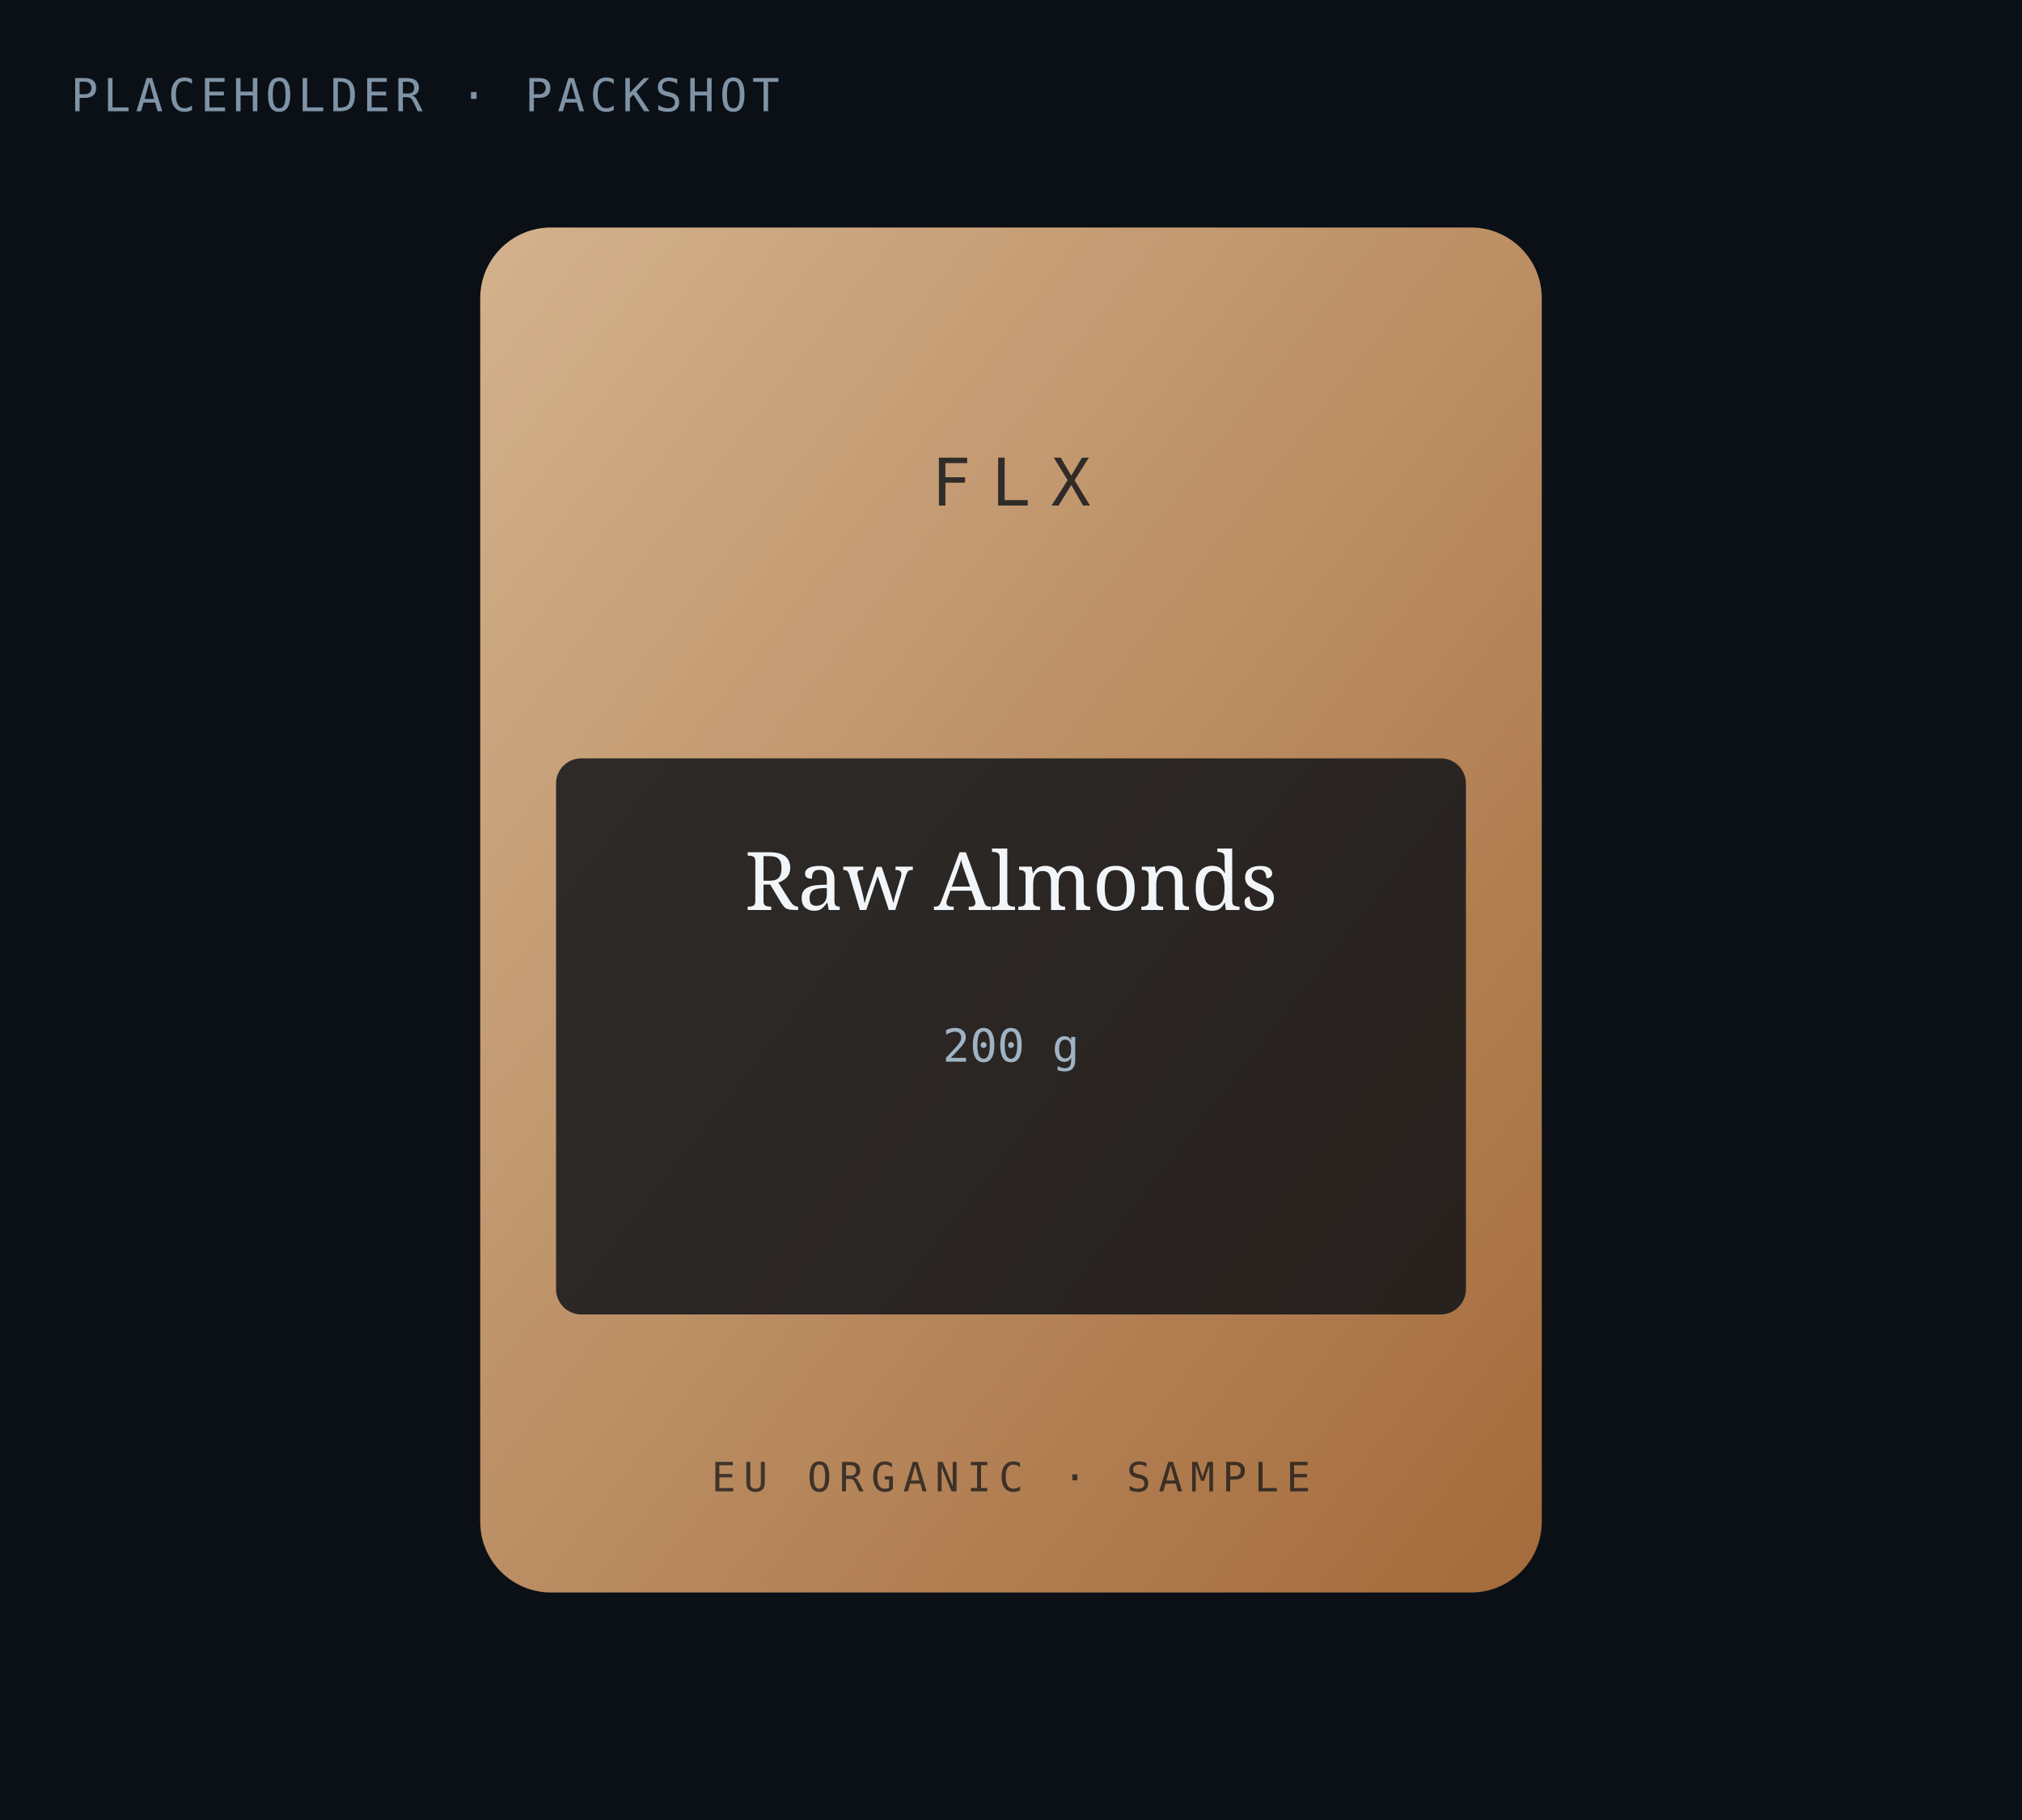
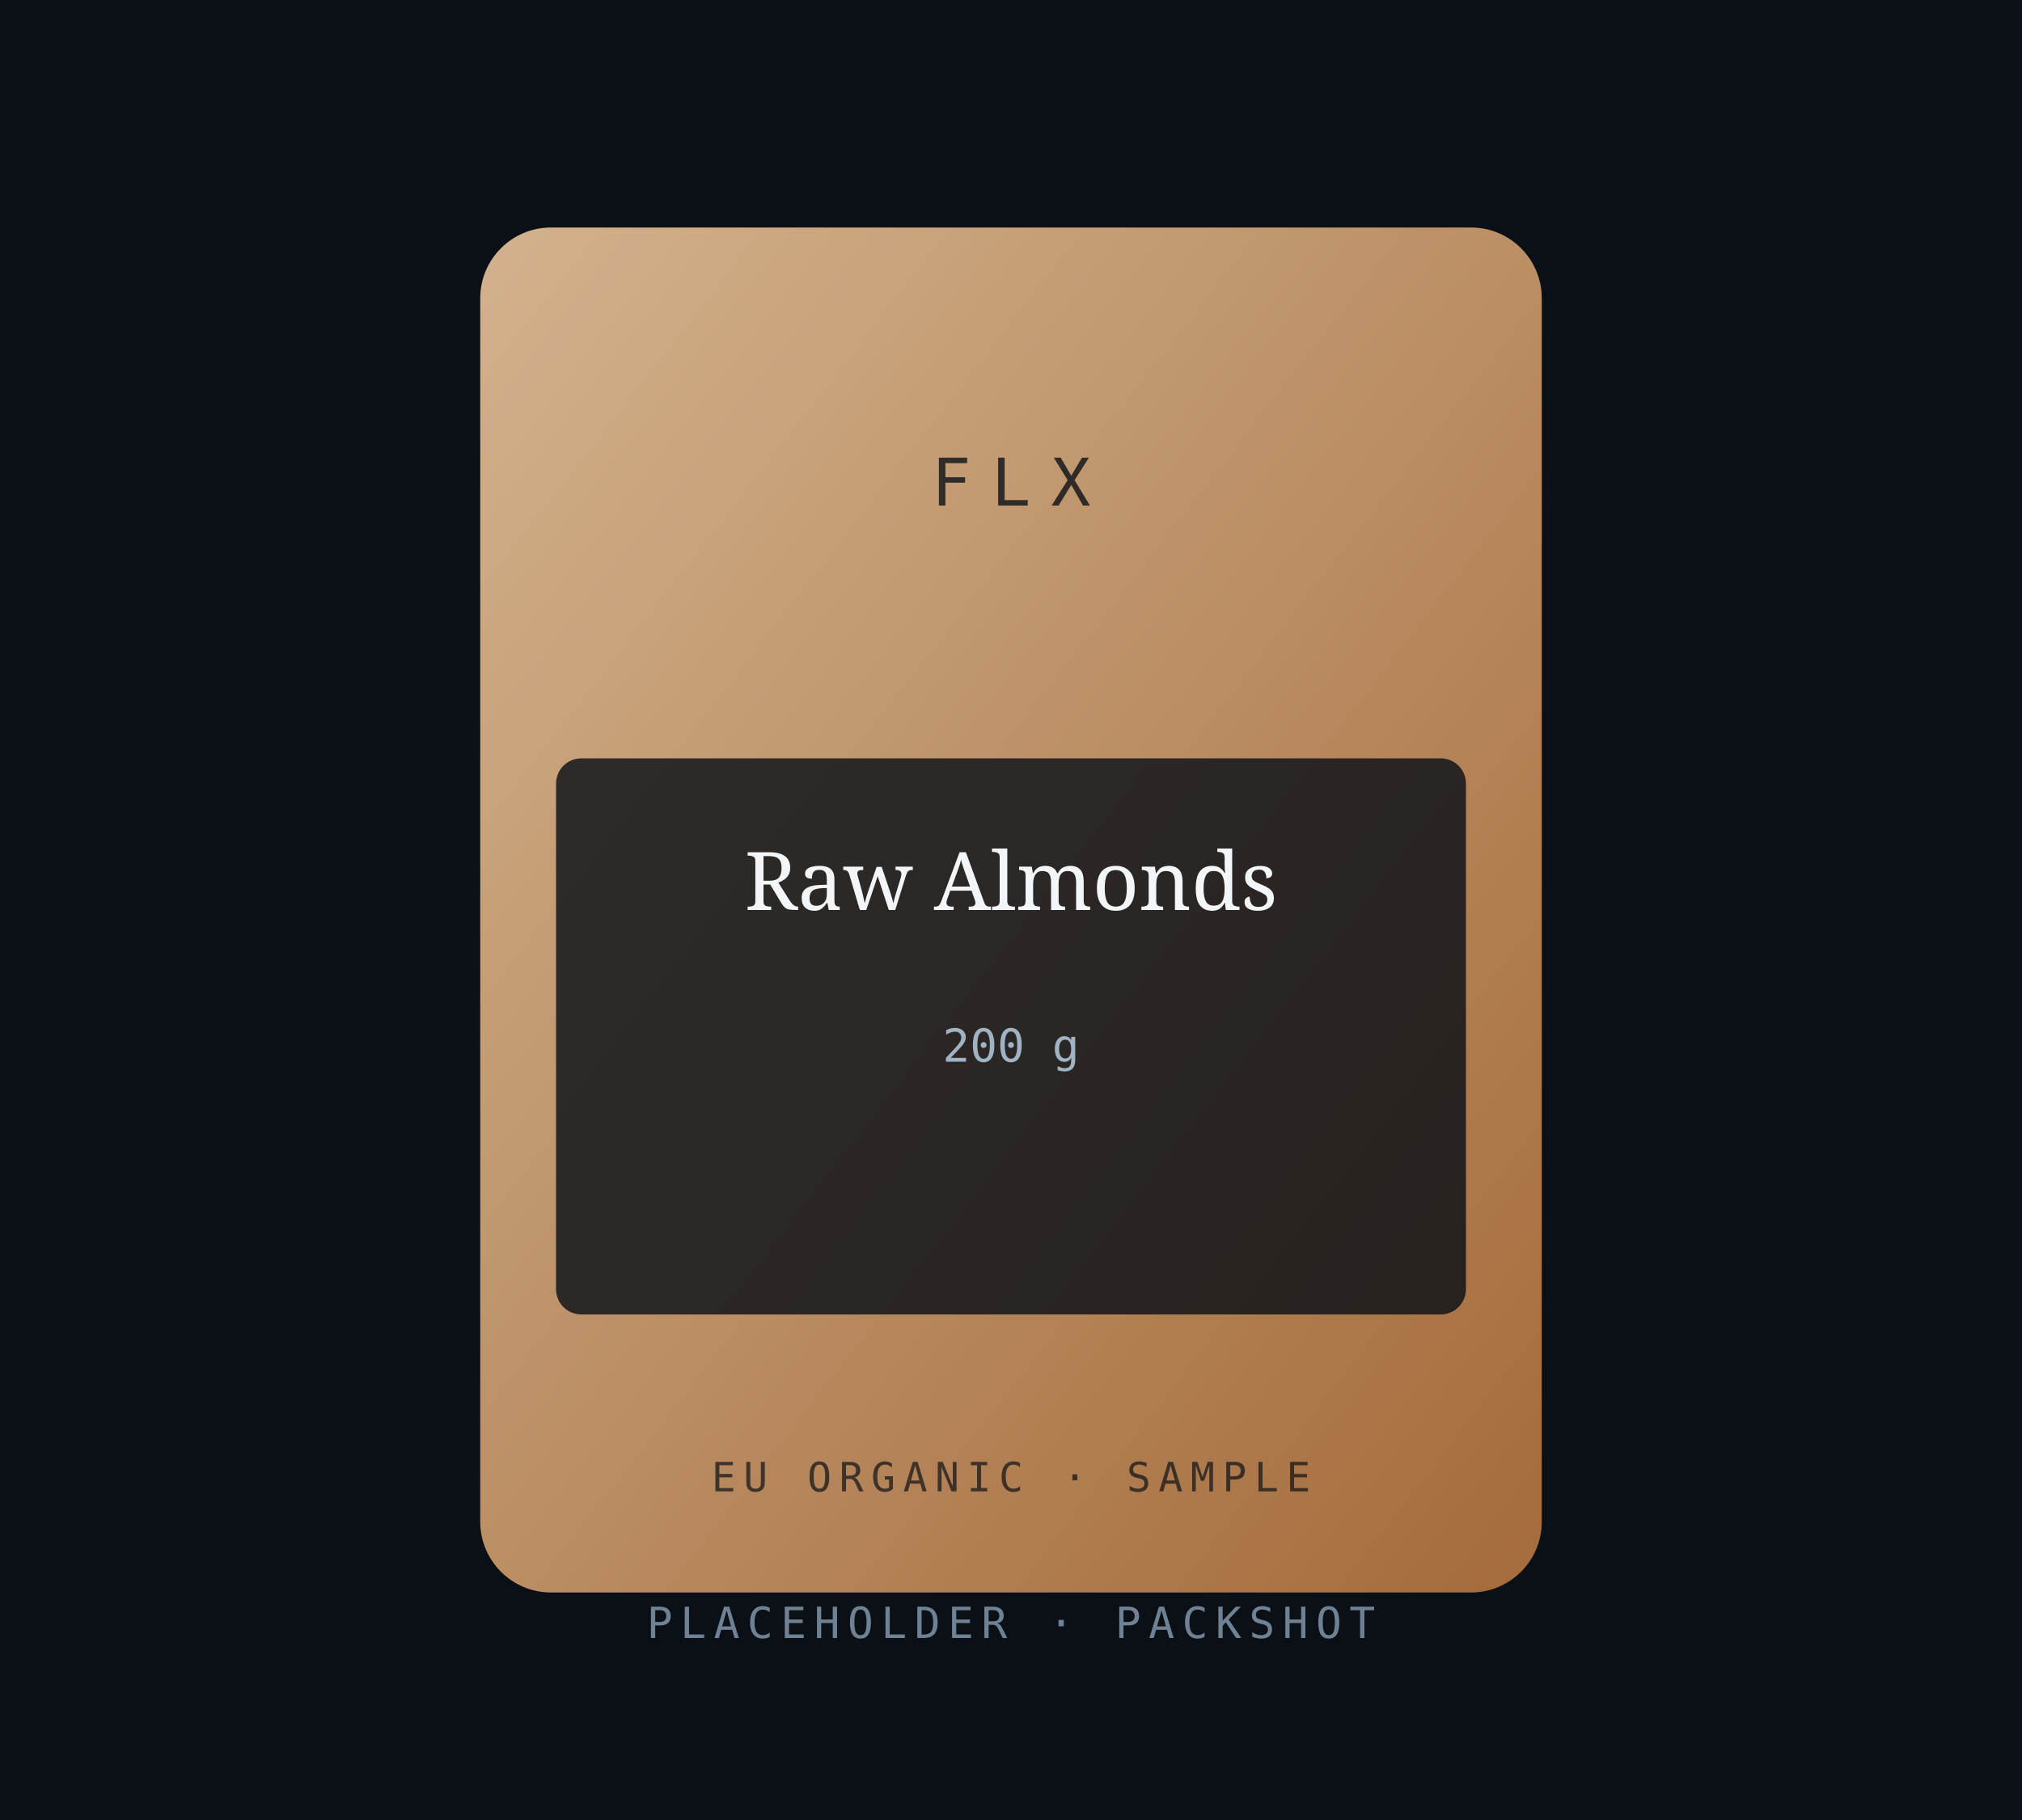
<svg xmlns="http://www.w3.org/2000/svg" viewBox="0 0 800 720" width="800" height="720">
  <defs>
    <linearGradient id="lb-almonds" x1="0" y1="0" x2="1" y2="1">
      <stop offset="0%" stop-color="#e8c39a" />
      <stop offset="100%" stop-color="#b5743f" />
    </linearGradient>
  </defs>
  <rect width="800" height="720" fill="#0b1016" />
  <rect x="190" y="90" width="420" height="540" rx="28" fill="url(#lb-almonds)" opacity="0.9" />
  <rect x="220" y="300" width="360" height="220" rx="10" fill="#0b1016" opacity="0.82" />
  <text x="400" y="360" text-anchor="middle" font-family="Georgia, serif" font-size="32" fill="#f3f6f9">Raw Almonds</text>
  <text x="400" y="420" text-anchor="middle" font-family="ui-monospace, Menlo, monospace" font-size="18" fill="#9fb3c4">200 g</text>
  <text x="400" y="200" text-anchor="middle" font-family="ui-monospace, Menlo, monospace" font-size="26" letter-spacing="8" fill="#0b1016" opacity="0.8">FLX</text>
  <text x="400" y="590" text-anchor="middle" font-family="ui-monospace, Menlo, monospace" font-size="16" letter-spacing="3" fill="#0b1016" opacity="0.7">EU ORGANIC · SAMPLE</text>
-   <text x="28" y="44" font-family="ui-monospace, Menlo, monospace" font-size="18" letter-spacing="2" fill="#7f93a6">PLACEHOLDER · PACKSHOT</text>
+   <text x="400" y="648" text-anchor="middle" font-family="ui-monospace, Menlo, monospace" font-size="17" letter-spacing="3" fill="#6f8294">PLACEHOLDER · PACKSHOT</text>
</svg>
